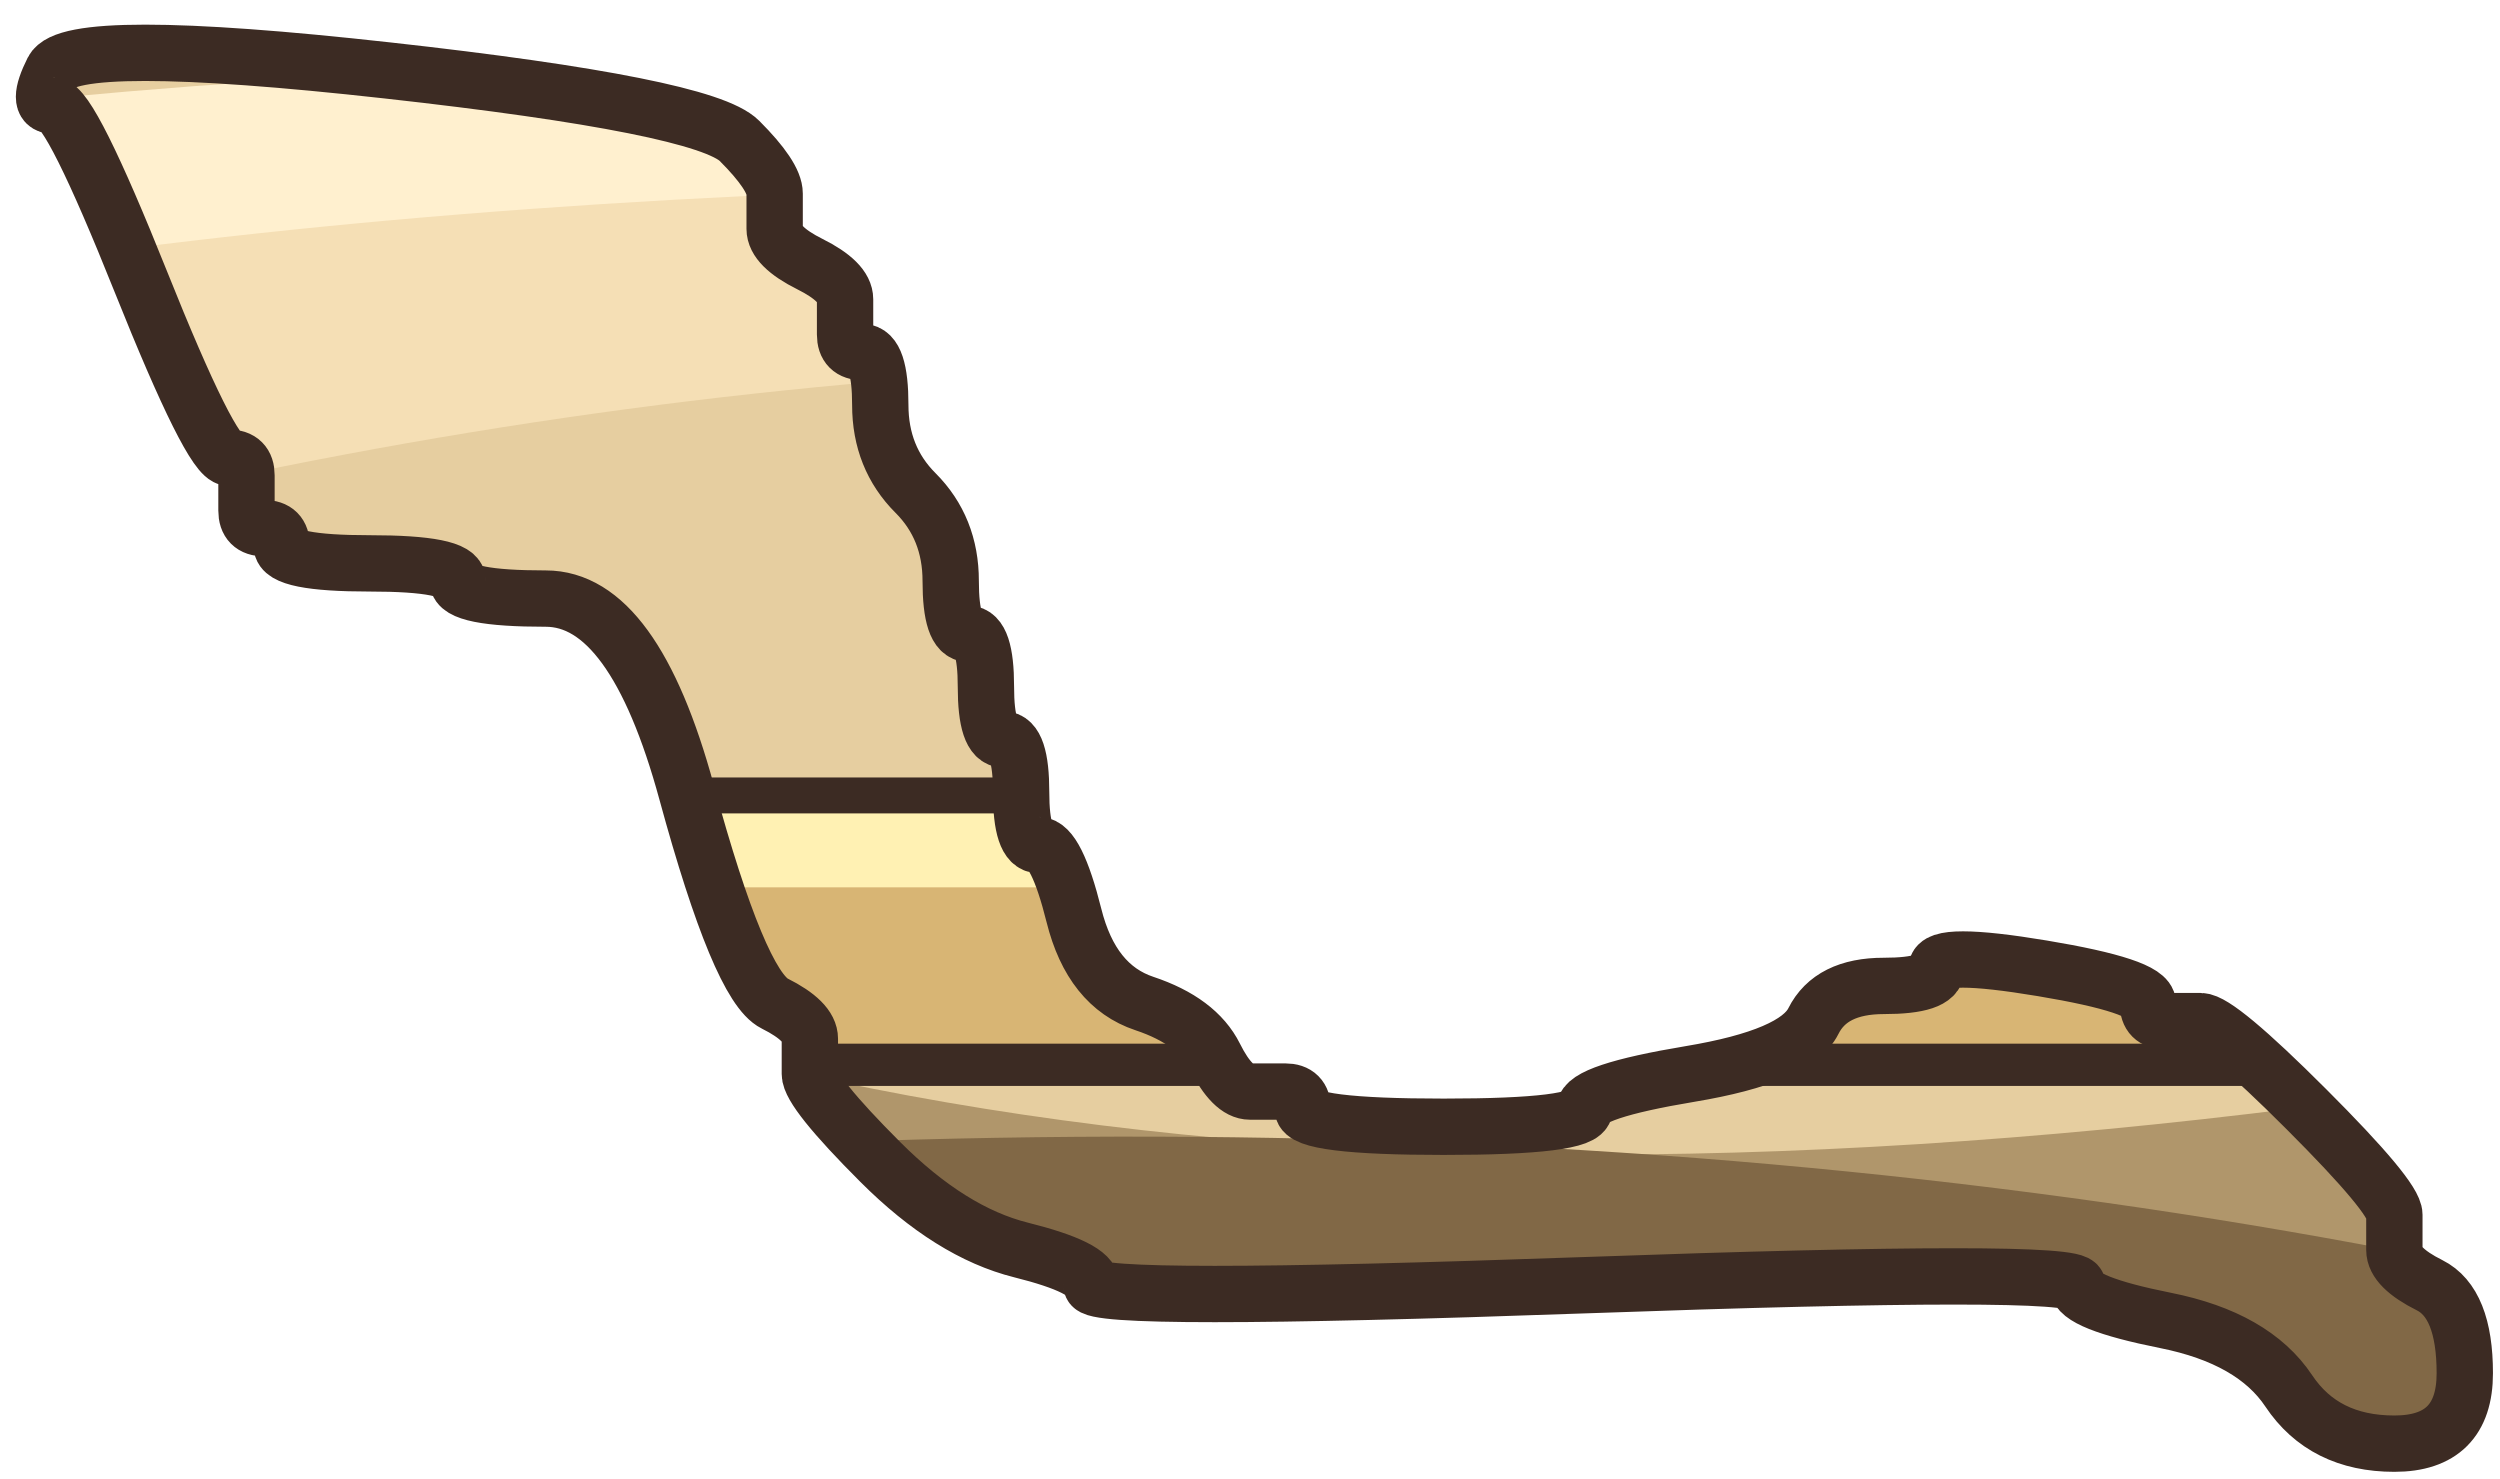
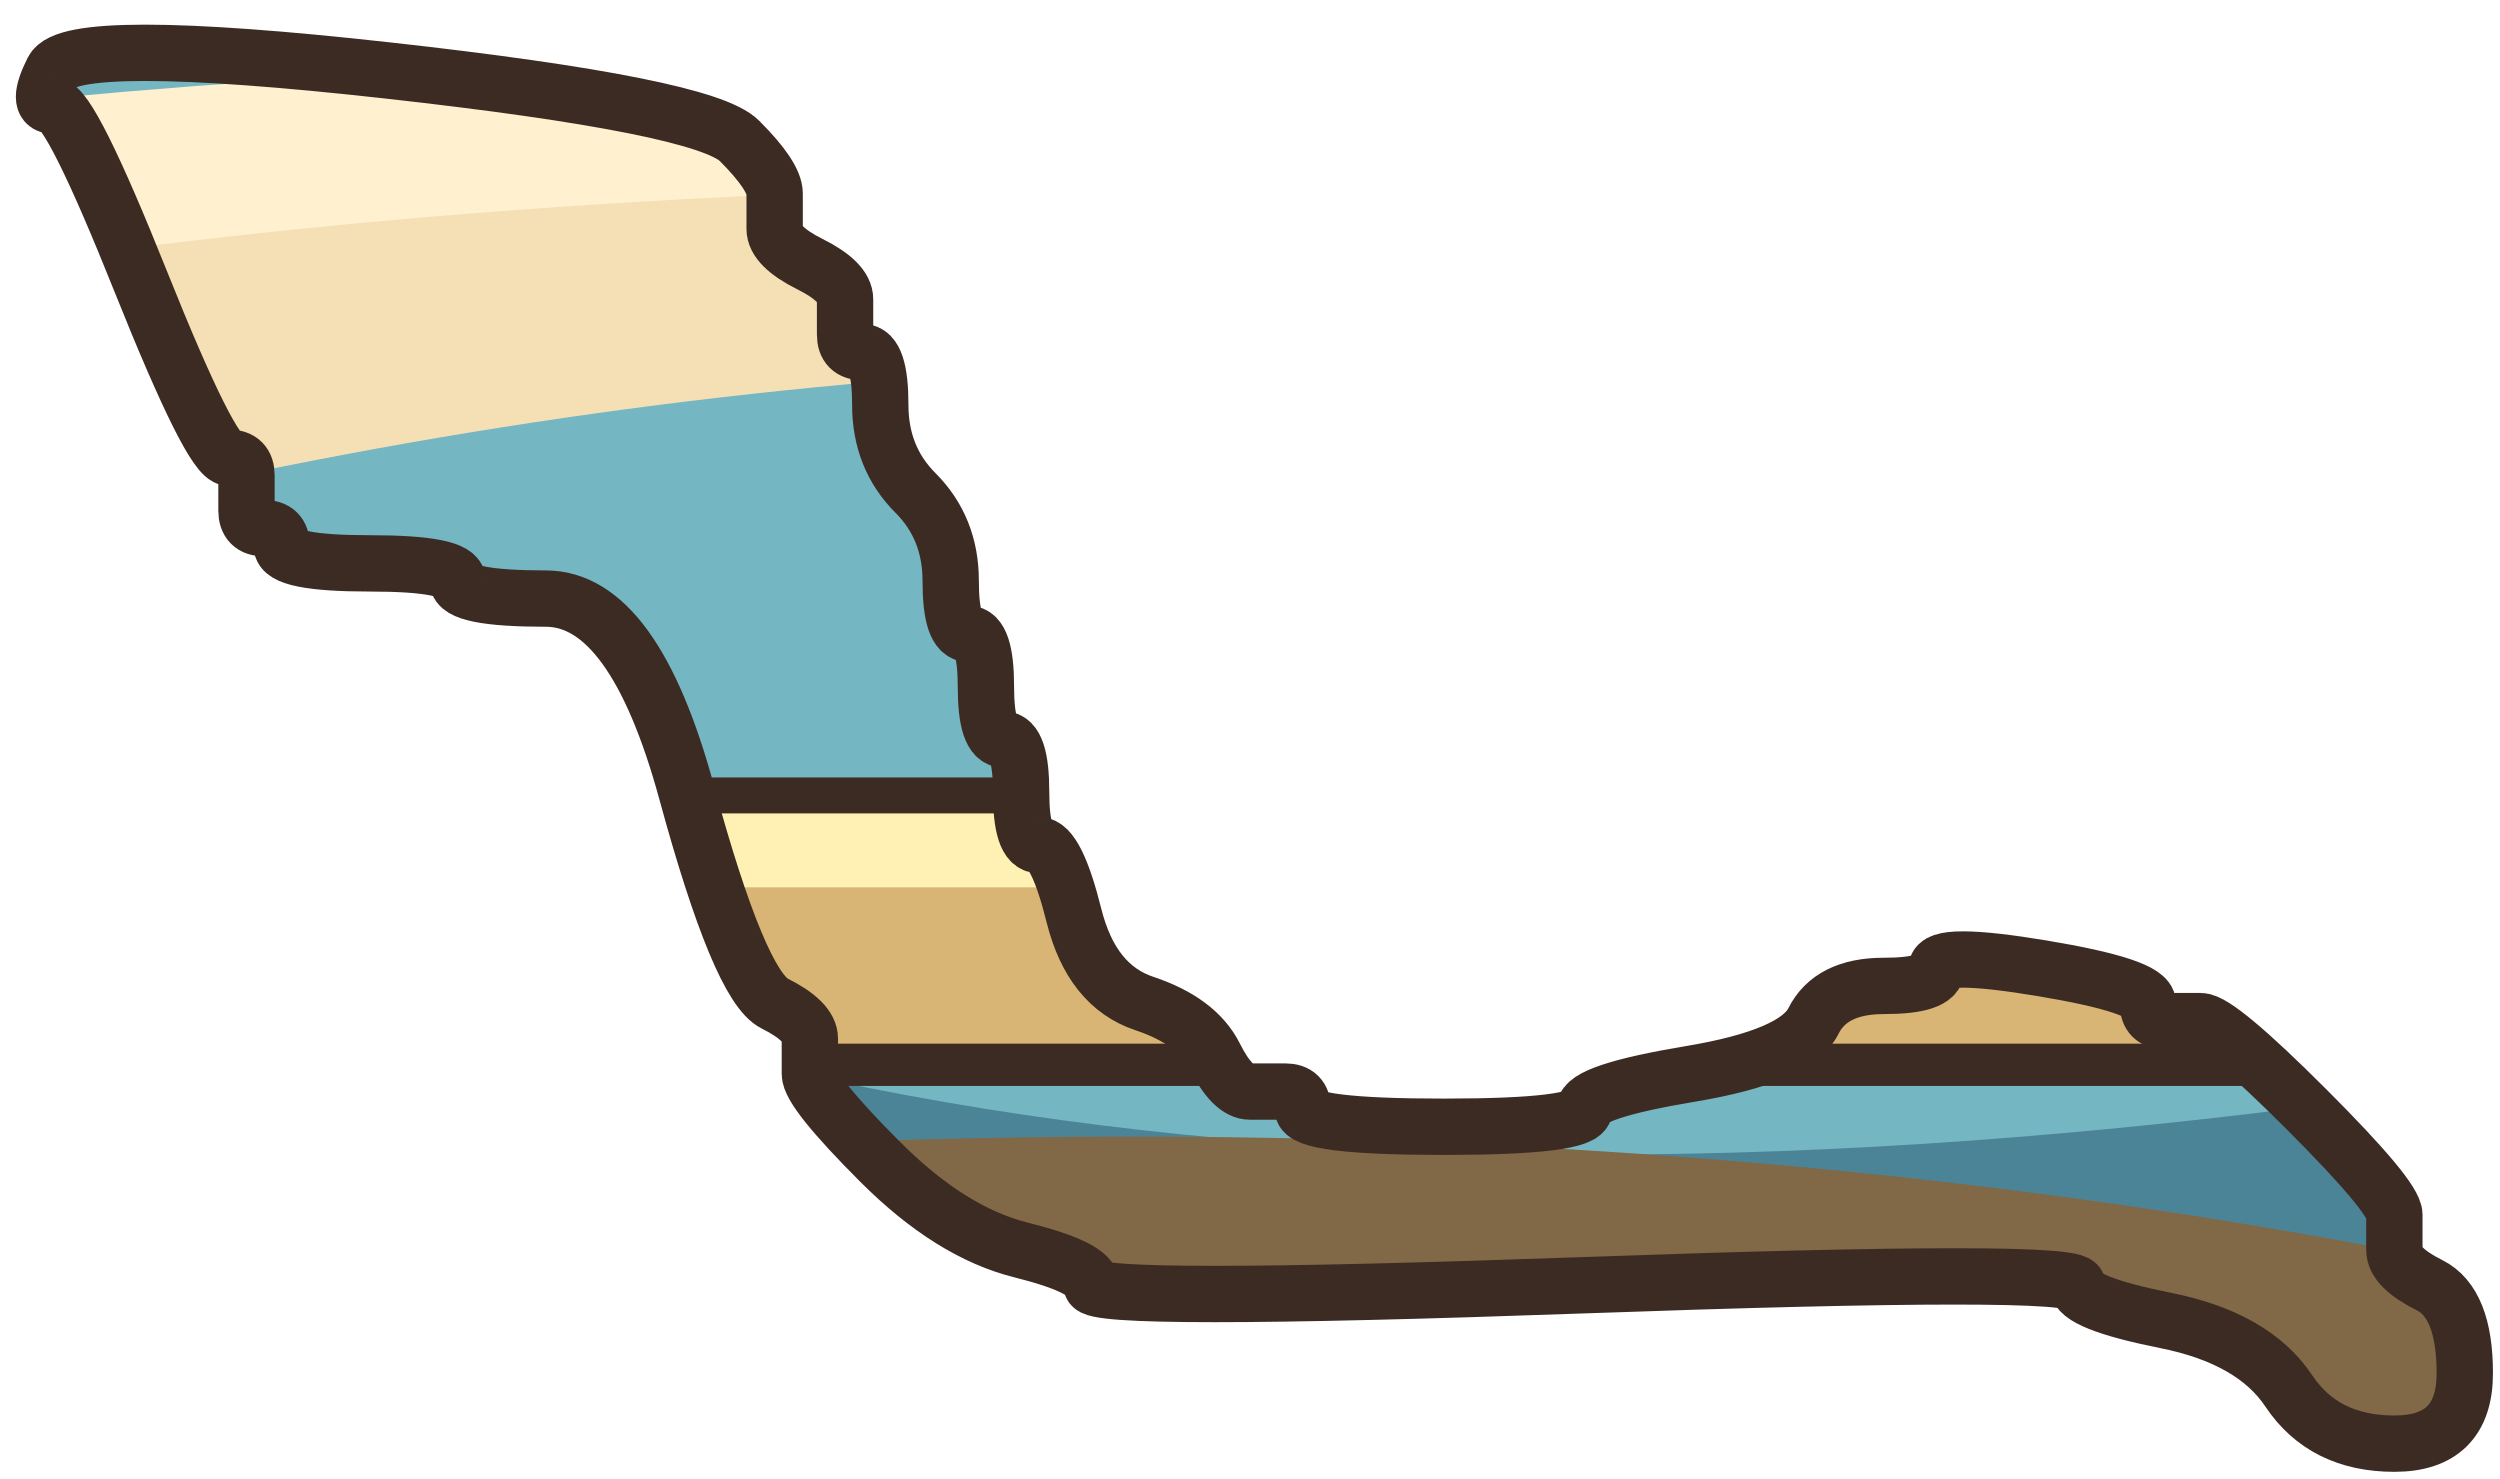
<svg xmlns="http://www.w3.org/2000/svg" width="284" height="168" viewBox="0 0 71 42">
  <defs>
    <clipPath id="p">
      <path d="M1.5,2Q2.00 1.00 11.00 2.00Q20.00 3.00 21.00 4.00Q22.00 5.00 22.00 5.50Q22.00 6.00 22.00 6.50Q22.00 7.00 23.00 7.50Q24.00 8.00 24.00 8.50Q24.00 9.00 24.00 9.50Q24.00 10.00 24.50 10.00Q25.00 10.00 25.00 11.50Q25.00 13.00 26.00 14.00Q27.00 15.00 27.00 16.50Q27.00 18.00 27.50 18.00Q28.00 18.00 28.00 19.50Q28.00 21.00 28.50 21.00Q29.00 21.00 29.00 22.50Q29.00 24.00 29.50 24.00Q30.00 24.00 30.50 26.00Q31.00 28.00 32.50 28.50Q34.00 29.00 34.50 30.00Q35.00 31.00 35.50 31.00Q36.00 31.00 36.50 31.00Q37.00 31.00 37.00 31.50Q37.00 32.00 41.00 32.00Q45.00 32.00 45.00 31.50Q45.00 31.00 48.00 30.50Q51.00 30.00 51.50 29.00Q52.00 28.00 53.50 28.00Q55.00 28.00 55.00 27.50Q55.00 27.00 58.00 27.50Q61.00 28.00 61.00 28.50Q61.00 29.00 61.50 29.00Q62.00 29.00 62.50 29.00Q63.00 29.00 65.50 31.50Q68.00 34.00 68.00 34.50Q68.00 35.00 68.00 35.50Q68.00 36.00 69.00 36.50Q70.00 37.00 70.00 39.00Q70.00 41.00 68.00 41.00Q66.00 41.00 65.00 39.50Q64.00 38.00 61.50 37.50Q59.00 37.00 59.00 36.50Q59.00 36.00 45.00 36.50Q31.00 37.00 31.00 36.50Q31.00 36.00 29.00 35.50Q27.00 35.00 25.00 33.00Q23.00 31.00 23.00 30.50Q23.00 30.00 23.00 29.50Q23.00 29.00 22.00 28.50Q21.00 28.00 19.50 22.50Q18.00 17.00 15.50 17.00Q13.00 17.00 13.00 16.50Q13.00 16.00 10.50 16.00Q8.00 16.00 8.00 15.50Q8.00 15.00 7.50 15.00Q7.00 15.00 7.00 14.50Q7.00 14.00 7.00 13.50Q7.00 13.00 6.50 13.00Q6.00 13.00 4.00 8.00Q2.00 3.00 1.50 3.00Q1.00 3.00 1.50 2.00Z" />
    </clipPath>
  </defs>
-   <path d="M1.5,2Q2.00 1.00 11.00 2.00Q20.00 3.00 21.00 4.00Q22.00 5.00 22.00 5.50Q22.00 6.00 22.00 6.50Q22.00 7.00 23.00 7.50Q24.00 8.00 24.00 8.50Q24.00 9.00 24.00 9.50Q24.00 10.00 24.50 10.00Q25.00 10.00 25.00 11.50Q25.00 13.00 26.00 14.00Q27.00 15.00 27.00 16.50Q27.00 18.00 27.50 18.00Q28.00 18.00 28.00 19.50Q28.00 21.00 28.50 21.00Q29.00 21.00 29.00 22.50Q29.00 24.00 29.50 24.00Q30.00 24.00 30.50 26.00Q31.00 28.00 32.50 28.50Q34.00 29.00 34.50 30.00Q35.00 31.00 35.50 31.00Q36.00 31.00 36.50 31.00Q37.00 31.00 37.00 31.50Q37.00 32.00 41.00 32.00Q45.00 32.00 45.00 31.50Q45.00 31.00 48.00 30.50Q51.00 30.00 51.50 29.00Q52.00 28.00 53.50 28.00Q55.00 28.00 55.00 27.50Q55.00 27.00 58.00 27.50Q61.00 28.00 61.00 28.50Q61.00 29.00 61.50 29.00Q62.00 29.00 62.50 29.00Q63.00 29.00 65.50 31.50Q68.00 34.00 68.00 34.50Q68.00 35.00 68.00 35.50Q68.00 36.00 69.00 36.50Q70.00 37.00 70.00 39.00Q70.00 41.00 68.00 41.00Q66.00 41.00 65.00 39.50Q64.00 38.00 61.50 37.50Q59.00 37.00 59.00 36.50Q59.00 36.00 45.00 36.50Q31.00 37.00 31.00 36.50Q31.00 36.00 29.00 35.50Q27.00 35.00 25.00 33.00Q23.00 31.00 23.00 30.50Q23.00 30.00 23.00 29.50Q23.00 29.00 22.00 28.50Q21.00 28.00 19.50 22.50Q18.00 17.00 15.50 17.00Q13.00 17.00 13.00 16.50Q13.00 16.00 10.50 16.00Q8.00 16.00 8.00 15.50Q8.00 15.00 7.50 15.00Q7.00 15.00 7.00 14.50Q7.00 14.00 7.00 13.50Q7.00 13.00 6.50 13.00Q6.00 13.00 4.00 8.00Q2.00 3.00 1.50 3.00Q1.00 3.00 1.50 2.00Z" fill="#e6cea0" />
+   <path d="M1.5,2Q2.00 1.00 11.00 2.00Q20.00 3.00 21.00 4.00Q22.00 5.00 22.00 5.50Q22.00 6.00 22.00 6.50Q22.00 7.00 23.00 7.50Q24.00 8.00 24.00 8.50Q24.00 9.00 24.00 9.50Q24.00 10.00 24.50 10.00Q25.00 10.00 25.00 11.50Q25.00 13.00 26.00 14.00Q27.00 15.00 27.00 16.50Q27.00 18.00 27.50 18.00Q28.00 18.00 28.00 19.50Q28.00 21.00 28.50 21.00Q29.00 21.00 29.00 22.50Q29.00 24.00 29.50 24.00Q30.00 24.00 30.50 26.00Q31.00 28.00 32.50 28.50Q34.00 29.00 34.50 30.00Q35.00 31.00 35.50 31.00Q36.00 31.00 36.50 31.00Q37.00 31.00 37.00 31.50Q37.00 32.00 41.00 32.00Q45.00 32.00 45.00 31.50Q45.00 31.00 48.00 30.50Q51.00 30.00 51.50 29.00Q52.00 28.00 53.50 28.00Q55.00 28.00 55.00 27.50Q55.00 27.00 58.00 27.50Q61.00 28.00 61.00 28.50Q61.00 29.00 61.50 29.00Q62.00 29.00 62.50 29.00Q63.00 29.00 65.50 31.50Q68.00 34.00 68.00 34.50Q68.00 35.00 68.00 35.50Q68.00 36.00 69.00 36.50Q70.00 37.00 70.00 39.00Q70.00 41.00 68.00 41.00Q66.00 41.00 65.00 39.50Q64.00 38.00 61.50 37.50Q59.00 37.00 59.00 36.50Q59.00 36.00 45.00 36.50Q31.00 37.00 31.00 36.50Q31.00 36.00 29.00 35.50Q27.00 35.00 25.00 33.00Q23.00 31.00 23.00 30.50Q23.00 30.00 23.00 29.50Q23.00 29.00 22.00 28.50Q21.00 28.00 19.50 22.50Q18.00 17.00 15.50 17.00Q13.00 17.00 13.00 16.50Q13.00 16.00 10.50 16.00Q8.00 16.00 8.00 15.50Q8.00 15.00 7.50 15.00Q7.00 15.00 7.00 14.50Q7.00 14.00 7.00 13.50Q7.00 13.00 6.50 13.00Q6.00 13.00 4.00 8.00Q2.00 3.00 1.50 3.00Q1.00 3.00 1.50 2.00Z" fill="#75b6c3" />
  <g clip-path="url(#p)">
-     <path d="M0 21 Q24.85 37.8 71 30.66L71 44H-2Z" fill="#b0966b" />
+     <path d="M0 21 Q24.85 37.8 71 30.66L71 44H-2Z" fill="#4c8497" />
    <g clip-path="url(#p)">
      <path d="M0.00 34.44 Q39.05 29.40 71.00 36.12 L71.00 42.00 L0.00 42.00Z" fill="#816846" />
      <path d="M0.00 5.46 Q29.82 0.42 71.00 7.56 L65.32 12.60 Q35.50 7.56 7.10 13.44Z" fill="#f5dfb5" />
      <path d="M0.00 2.94 Q28.40 0.00 71.00 4.20 L71.00 6.72 Q28.40 3.36 0.00 7.56Z" fill="#fff0cf" />
      <path d="M0.00 22.68 L71.00 22.68 L71.00 30.24 L0.00 30.24Z" fill="#d8b574" stroke="#3c2b23" stroke-width="1.2" stroke-linejoin="round" stroke-linecap="round" />
      <path d="M0.00 23.10 L71.00 23.10 L71.00 25.20 L0.00 25.20Z" fill="#fff1b3" />
    </g>
  </g>
  <path d="M1.5,2Q2.00 1.00 11.00 2.00Q20.00 3.00 21.00 4.00Q22.00 5.00 22.00 5.50Q22.00 6.00 22.00 6.50Q22.00 7.00 23.00 7.50Q24.00 8.00 24.00 8.50Q24.00 9.00 24.00 9.50Q24.00 10.00 24.50 10.00Q25.00 10.00 25.00 11.50Q25.00 13.00 26.00 14.00Q27.00 15.00 27.00 16.50Q27.00 18.00 27.50 18.00Q28.00 18.00 28.00 19.50Q28.00 21.00 28.50 21.00Q29.00 21.00 29.00 22.50Q29.00 24.00 29.50 24.00Q30.00 24.00 30.50 26.00Q31.00 28.00 32.50 28.50Q34.00 29.00 34.50 30.00Q35.00 31.00 35.50 31.00Q36.00 31.00 36.50 31.00Q37.00 31.00 37.00 31.50Q37.00 32.00 41.00 32.00Q45.00 32.00 45.00 31.50Q45.00 31.00 48.00 30.50Q51.00 30.00 51.50 29.00Q52.00 28.00 53.50 28.00Q55.00 28.00 55.00 27.50Q55.00 27.00 58.00 27.50Q61.00 28.00 61.00 28.50Q61.00 29.00 61.50 29.00Q62.00 29.00 62.50 29.00Q63.00 29.00 65.50 31.50Q68.00 34.00 68.00 34.50Q68.00 35.00 68.00 35.50Q68.00 36.00 69.00 36.50Q70.00 37.00 70.00 39.00Q70.00 41.00 68.00 41.00Q66.00 41.00 65.00 39.50Q64.00 38.00 61.50 37.50Q59.00 37.00 59.00 36.50Q59.00 36.00 45.00 36.50Q31.00 37.00 31.00 36.50Q31.00 36.00 29.00 35.50Q27.00 35.00 25.00 33.00Q23.00 31.00 23.00 30.50Q23.00 30.00 23.00 29.50Q23.00 29.00 22.00 28.50Q21.00 28.00 19.50 22.50Q18.00 17.00 15.50 17.00Q13.00 17.00 13.00 16.50Q13.00 16.00 10.50 16.00Q8.00 16.00 8.00 15.50Q8.00 15.00 7.50 15.00Q7.00 15.00 7.00 14.50Q7.00 14.00 7.00 13.50Q7.00 13.00 6.50 13.00Q6.00 13.00 4.00 8.00Q2.00 3.00 1.50 3.00Q1.00 3.00 1.50 2.00Z" fill="none" stroke="#3c2b23" stroke-width="1.6" stroke-linejoin="round" />
</svg>
